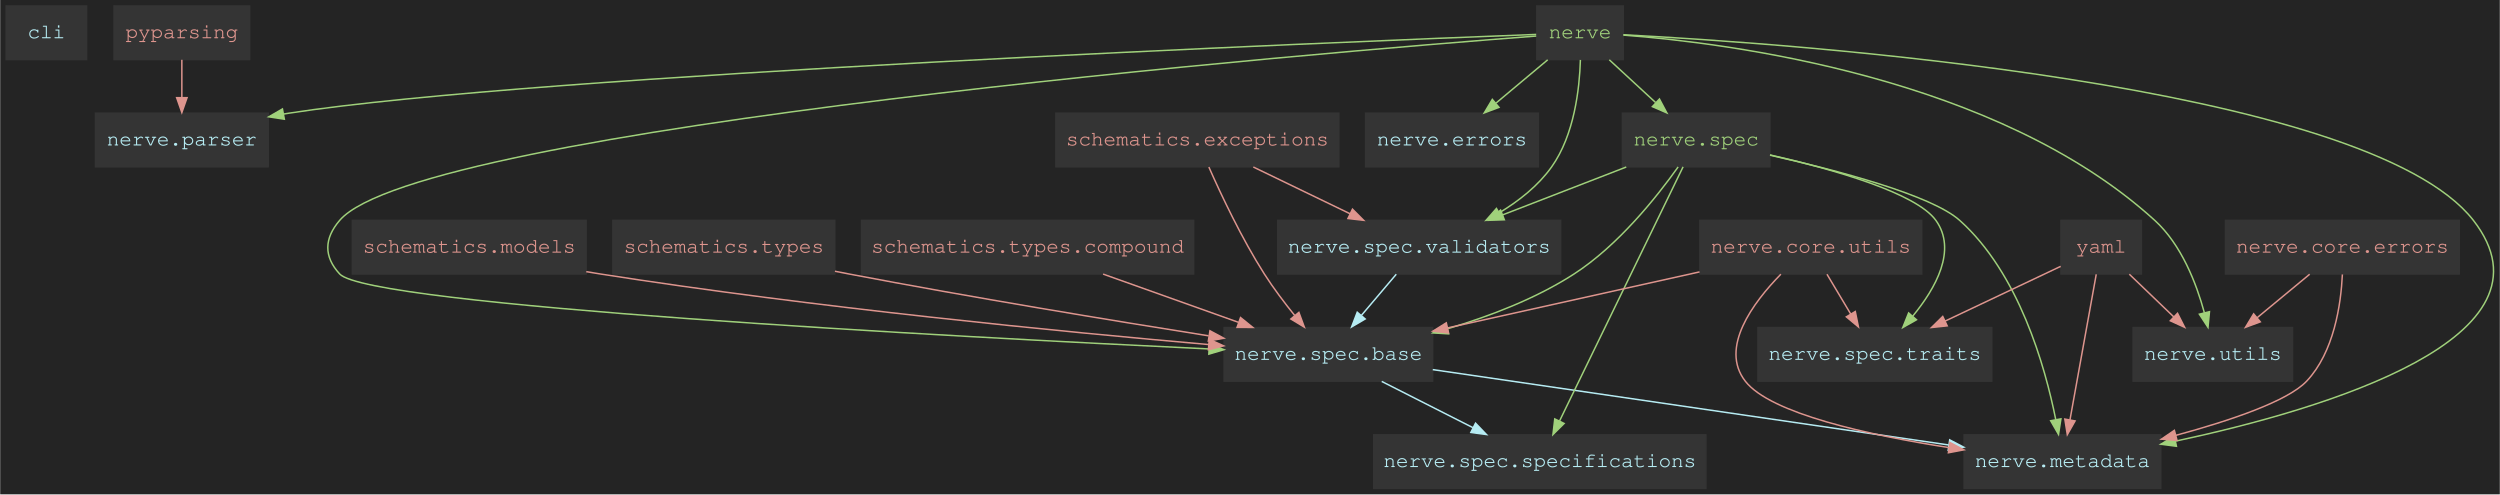
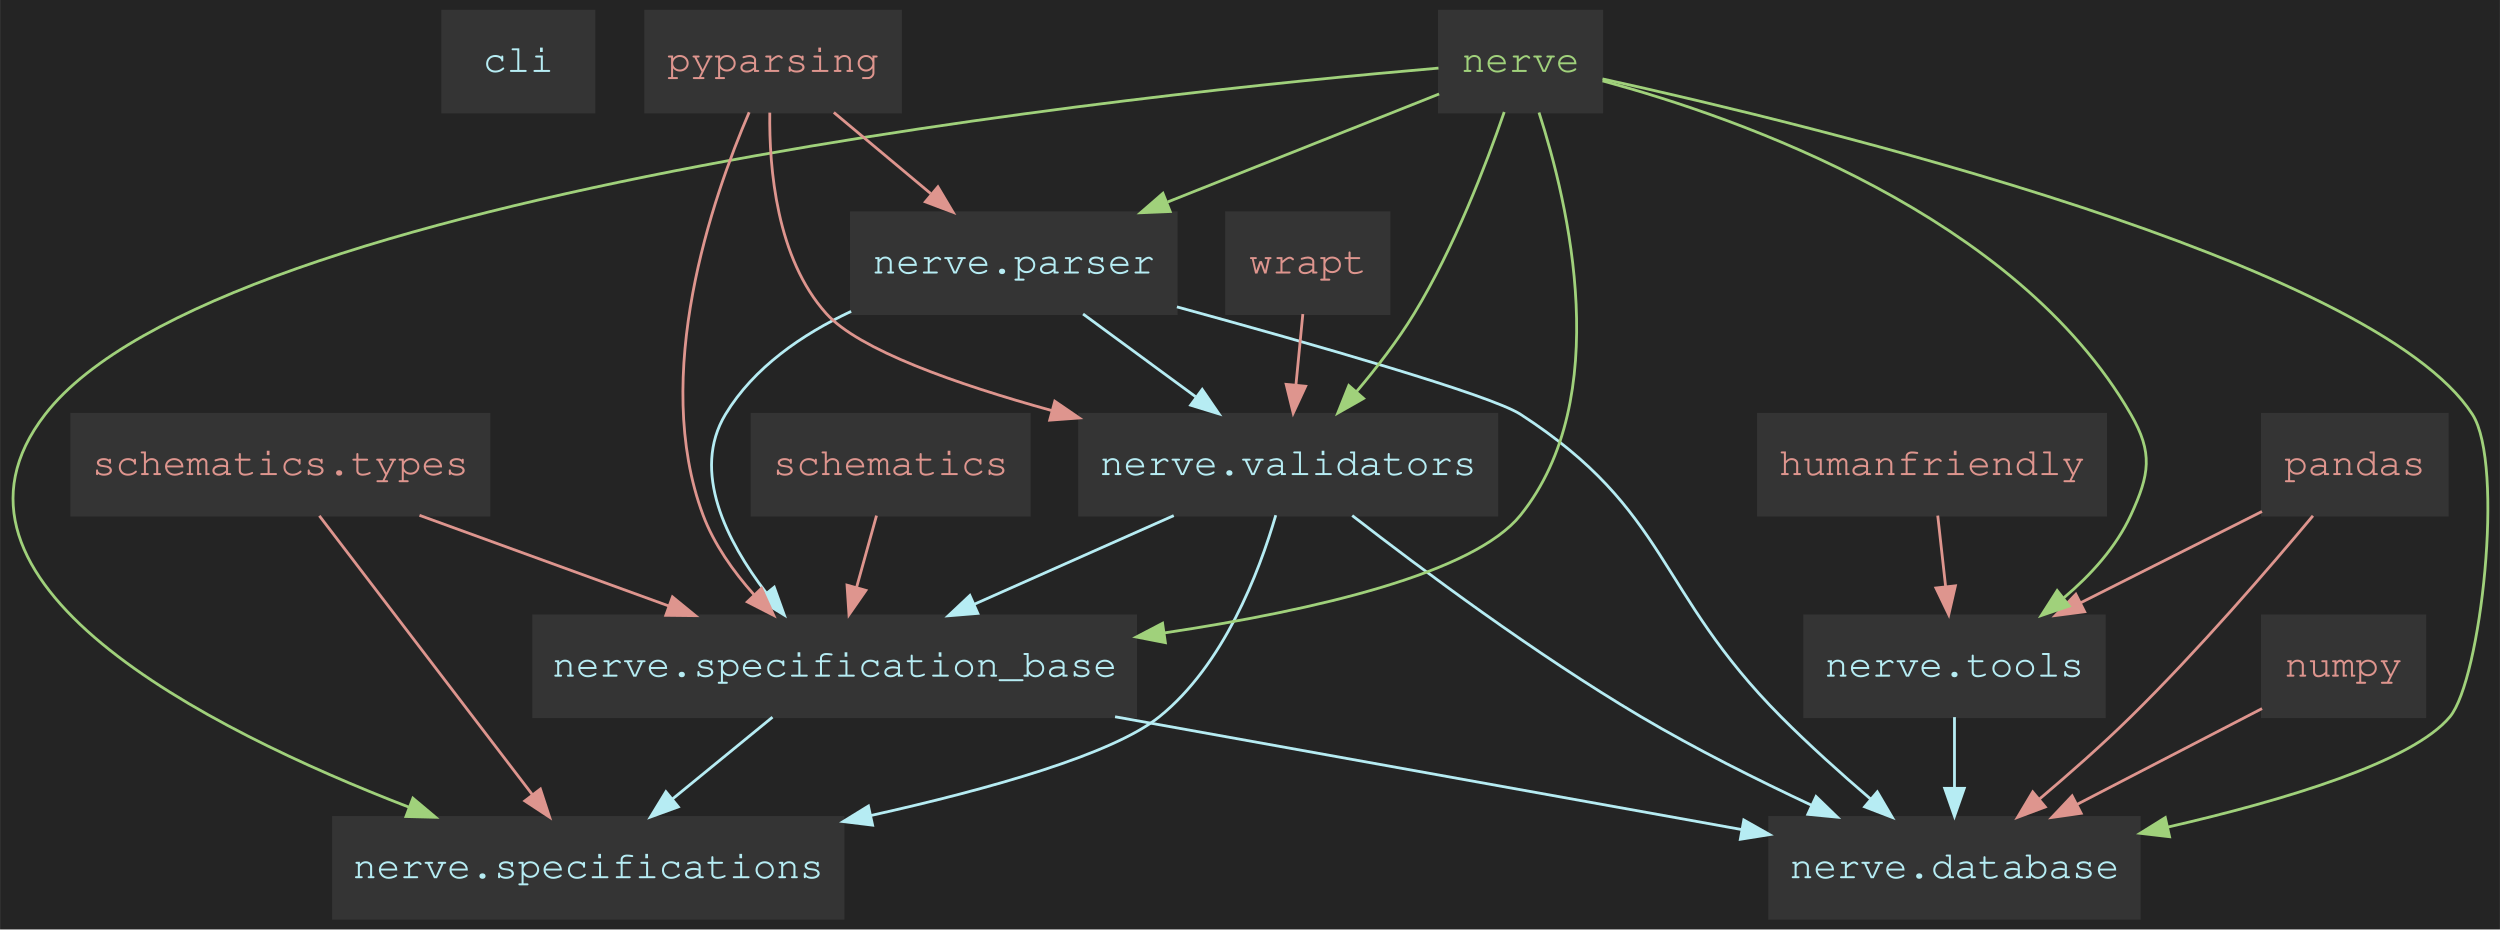
- <svg xmlns="http://www.w3.org/2000/svg" width="1679pt" height="332pt" viewBox="0.00 0.00 1678.74 332.00">
+ <svg xmlns="http://www.w3.org/2000/svg" width="893pt" height="332pt" viewBox="0.00 0.00 892.96 332.00">
  <g id="graph0" class="graph" transform="scale(1 1) rotate(0) translate(4 328)">
-     <polygon fill="#242424" stroke="transparent" points="-4,4 -4,-328 1674.743,-328 1674.743,4 -4,4" />
+     <polygon fill="#242424" stroke="transparent" points="-4,4 -4,-328 888.965,-328 888.965,4 -4,4" />
    <g id="node1" class="node">
-       <polygon fill="#343434" stroke="#343434" points="54,-324 0,-324 0,-288 54,-288 54,-324" />
-       <text text-anchor="middle" x="27" y="-302.3" font-family="Courier,monospace" font-size="14.00" fill="#b6ecf3">cli</text>
+       <polygon fill="#343434" stroke="#343434" points="208.118,-324 154.118,-324 154.118,-288 208.118,-288 208.118,-324" />
+       <text text-anchor="middle" x="181.118" y="-302.3" font-family="Courier,monospace" font-size="14.00" fill="#b6ecf3">cli</text>
    </g>
    <g id="node2" class="node">
-       <polygon fill="#343434" stroke="#343434" points="1029,-252 913,-252 913,-216 1029,-216 1029,-252" />
-       <text text-anchor="middle" x="971" y="-230.3" font-family="Courier,monospace" font-size="14.00" fill="#b6ecf3">nerve.errors</text>
+       <polygon fill="#343434" stroke="#343434" points="760.118,-36 628.118,-36 628.118,0 760.118,0 760.118,-36" />
+       <text text-anchor="middle" x="694.118" y="-14.3" font-family="Courier,monospace" font-size="14.00" fill="#b6ecf3">nerve.database</text>
    </g>
    <g id="node3" class="node">
-       <polygon fill="#343434" stroke="#343434" points="1447,-36 1315,-36 1315,0 1447,0 1447,-36" />
-       <text text-anchor="middle" x="1381" y="-14.3" font-family="Courier,monospace" font-size="14.00" fill="#b6ecf3">nerve.metadata</text>
+       <polygon fill="#343434" stroke="#343434" points="416.118,-252 300.118,-252 300.118,-216 416.118,-216 416.118,-252" />
+       <text text-anchor="middle" x="358.118" y="-230.3" font-family="Courier,monospace" font-size="14.00" fill="#b6ecf3">nerve.parser</text>
+     </g>
+     <g id="edge1" class="edge">
+       <path fill="none" stroke="#b6ecf3" d="M416.377,-218.383C465.175,-205.012 528.523,-186.865 539.118,-180 592.279,-145.556 587.454,-116.917 632.118,-72 642.144,-61.918 653.754,-51.506 664.198,-42.548" />
+       <polygon fill="#b6ecf3" stroke="#b6ecf3" points="666.546,-45.146 671.912,-36.01 662.02,-39.806 666.546,-45.146" />
    </g>
    <g id="node4" class="node">
-       <polygon fill="#343434" stroke="#343434" points="176,-252 60,-252 60,-216 176,-216 176,-252" />
-       <text text-anchor="middle" x="118" y="-230.3" font-family="Courier,monospace" font-size="14.00" fill="#b6ecf3">nerve.parser</text>
+       <polygon fill="#343434" stroke="#343434" points="401.618,-108 186.618,-108 186.618,-72 401.618,-72 401.618,-108" />
+       <text text-anchor="middle" x="294.118" y="-86.3" font-family="Courier,monospace" font-size="14.00" fill="#b6ecf3">nerve.specification_base</text>
+     </g>
+     <g id="edge2" class="edge">
+       <path fill="none" stroke="#b6ecf3" d="M300.005,-216.777C282.496,-208.569 265.254,-196.758 255.118,-180 242.814,-159.656 255.531,-134.733 269.637,-116.277" />
+       <polygon fill="#b6ecf3" stroke="#b6ecf3" points="272.536,-118.258 276.13,-108.291 267.106,-113.841 272.536,-118.258" />
+     </g>
+     <g id="node7" class="node">
+       <polygon fill="#343434" stroke="#343434" points="530.618,-180 381.618,-180 381.618,-144 530.618,-144 530.618,-180" />
+       <text text-anchor="middle" x="456.118" y="-158.3" font-family="Courier,monospace" font-size="14.00" fill="#b6ecf3">nerve.validators</text>
+     </g>
+     <g id="edge3" class="edge">
+       <path fill="none" stroke="#b6ecf3" d="M382.848,-215.831C395.034,-206.878 409.901,-195.956 423.05,-186.296" />
+       <polygon fill="#b6ecf3" stroke="#b6ecf3" points="425.41,-188.904 431.397,-180.163 421.266,-183.263 425.41,-188.904" />
+     </g>
+     <g id="edge4" class="edge">
+       <path fill="none" stroke="#b6ecf3" d="M394.281,-71.971C463.694,-59.476 554.685,-43.098 618.148,-31.675" />
+       <polygon fill="#b6ecf3" stroke="#b6ecf3" points="618.867,-35.102 628.089,-29.885 617.627,-28.212 618.867,-35.102" />
    </g>
    <g id="node5" class="node">
-       <polygon fill="#343434" stroke="#343434" points="958,-108 818,-108 818,-72 958,-72 958,-108" />
-       <text text-anchor="middle" x="888" y="-86.3" font-family="Courier,monospace" font-size="14.00" fill="#b6ecf3">nerve.spec.base</text>
+       <polygon fill="#343434" stroke="#343434" points="297.118,-36 115.118,-36 115.118,0 297.118,0 297.118,-36" />
+       <text text-anchor="middle" x="206.118" y="-14.3" font-family="Courier,monospace" font-size="14.00" fill="#b6ecf3">nerve.specifications</text>
    </g>
-     <g id="edge1" class="edge">
-       <path fill="none" stroke="#b6ecf3" d="M958.111,-79.761C1049.807,-66.369 1209.887,-42.99 1304.594,-29.159" />
-       <polygon fill="#b6ecf3" stroke="#b6ecf3" points="1305.29,-32.594 1314.679,-27.686 1304.278,-25.668 1305.29,-32.594" />
+     <g id="edge5" class="edge">
+       <path fill="none" stroke="#b6ecf3" d="M271.912,-71.831C261.073,-62.963 247.874,-52.164 236.151,-42.572" />
+       <polygon fill="#b6ecf3" stroke="#b6ecf3" points="238.273,-39.786 228.317,-36.163 233.841,-45.204 238.273,-39.786" />
    </g>
    <g id="node6" class="node">
-       <polygon fill="#343434" stroke="#343434" points="1141.5,-36 918.5,-36 918.5,0 1141.5,0 1141.5,-36" />
-       <text text-anchor="middle" x="1030" y="-14.3" font-family="Courier,monospace" font-size="14.00" fill="#b6ecf3">nerve.spec.specifications</text>
+       <polygon fill="#343434" stroke="#343434" points="747.618,-108 640.618,-108 640.618,-72 747.618,-72 747.618,-108" />
+       <text text-anchor="middle" x="694.118" y="-86.3" font-family="Courier,monospace" font-size="14.00" fill="#b6ecf3">nerve.tools</text>
    </g>
-     <g id="edge2" class="edge">
-       <path fill="none" stroke="#b6ecf3" d="M923.833,-71.831C942.416,-62.409 965.299,-50.806 985.057,-40.788" />
-       <polygon fill="#b6ecf3" stroke="#b6ecf3" points="986.843,-43.807 994.179,-36.163 983.677,-37.563 986.843,-43.807" />
+     <g id="edge6" class="edge">
+       <path fill="none" stroke="#b6ecf3" d="M694.118,-71.831C694.118,-64.131 694.118,-54.974 694.118,-46.417" />
+       <polygon fill="#b6ecf3" stroke="#b6ecf3" points="697.618,-46.413 694.118,-36.413 690.618,-46.413 697.618,-46.413" />
    </g>
-     <g id="node7" class="node">
-       <polygon fill="#343434" stroke="#343434" points="1333.5,-108 1176.5,-108 1176.5,-72 1333.5,-72 1333.5,-108" />
-       <text text-anchor="middle" x="1255" y="-86.3" font-family="Courier,monospace" font-size="14.00" fill="#b6ecf3">nerve.spec.traits</text>
+     <g id="edge7" class="edge">
+       <path fill="none" stroke="#b6ecf3" d="M478.996,-143.838C503.645,-124.712 544.418,-94.331 582.118,-72 601.431,-60.56 623.534,-49.505 642.973,-40.408" />
+       <polygon fill="#b6ecf3" stroke="#b6ecf3" points="644.669,-43.48 652.278,-36.107 641.732,-37.126 644.669,-43.48" />
+     </g>
+     <g id="edge8" class="edge">
+       <path fill="none" stroke="#b6ecf3" d="M415.239,-143.831C393.572,-134.202 366.782,-122.295 343.911,-112.13" />
+       <polygon fill="#b6ecf3" stroke="#b6ecf3" points="345.263,-108.901 334.704,-108.038 342.42,-115.298 345.263,-108.901" />
+     </g>
+     <g id="edge9" class="edge">
+       <path fill="none" stroke="#b6ecf3" d="M451.684,-143.966C445.707,-123.481 433.068,-90.503 410.118,-72 393.515,-58.613 349.817,-46.233 307.104,-36.714" />
+       <polygon fill="#b6ecf3" stroke="#b6ecf3" points="307.67,-33.255 297.154,-34.542 306.178,-40.094 307.67,-33.255" />
    </g>
    <g id="node8" class="node">
-       <polygon fill="#343434" stroke="#343434" points="1044,-180 854,-180 854,-144 1044,-144 1044,-180" />
-       <text text-anchor="middle" x="949" y="-158.3" font-family="Courier,monospace" font-size="14.00" fill="#b6ecf3">nerve.spec.validators</text>
+       <polygon fill="#343434" stroke="#343434" points="748.118,-180 624.118,-180 624.118,-144 748.118,-144 748.118,-180" />
+       <text text-anchor="middle" x="686.118" y="-158.3" font-family="Courier,monospace" font-size="14.00" fill="#de958e">humanfriendly</text>
    </g>
-     <g id="edge3" class="edge">
-       <path fill="none" stroke="#b6ecf3" d="M933.607,-143.831C926.51,-135.454 917.952,-125.353 910.176,-116.175" />
-       <polygon fill="#b6ecf3" stroke="#b6ecf3" points="912.735,-113.781 903.6,-108.413 907.394,-118.306 912.735,-113.781" />
+     <g id="edge10" class="edge">
+       <path fill="none" stroke="#de958e" d="M688.137,-143.831C688.993,-136.131 690.01,-126.974 690.961,-118.417" />
+       <polygon fill="#de958e" stroke="#de958e" points="694.447,-118.739 692.072,-108.413 687.489,-117.966 694.447,-118.739" />
    </g>
    <g id="node9" class="node">
-       <polygon fill="#343434" stroke="#343434" points="1535.5,-108 1428.5,-108 1428.5,-72 1535.5,-72 1535.5,-108" />
-       <text text-anchor="middle" x="1482" y="-86.3" font-family="Courier,monospace" font-size="14.00" fill="#b6ecf3">nerve.utils</text>
+       <polygon fill="#343434" stroke="#343434" points="862.118,-108 804.118,-108 804.118,-72 862.118,-72 862.118,-108" />
+       <text text-anchor="middle" x="833.118" y="-86.3" font-family="Courier,monospace" font-size="14.00" fill="#de958e">numpy</text>
+     </g>
+     <g id="edge11" class="edge">
+       <path fill="none" stroke="#de958e" d="M803.979,-74.906C784.824,-64.984 759.408,-51.819 737.847,-40.651" />
+       <polygon fill="#de958e" stroke="#de958e" points="739.362,-37.494 728.872,-36.002 736.142,-43.709 739.362,-37.494" />
    </g>
    <g id="node10" class="node">
-       <polygon fill="#343434" stroke="#343434" points="163.5,-324 72.5,-324 72.5,-288 163.5,-288 163.5,-324" />
-       <text text-anchor="middle" x="118" y="-302.3" font-family="Courier,monospace" font-size="14.00" fill="#de958e">pyparsing</text>
+       <polygon fill="#343434" stroke="#343434" points="870.118,-180 804.118,-180 804.118,-144 870.118,-144 870.118,-180" />
+       <text text-anchor="middle" x="837.118" y="-158.3" font-family="Courier,monospace" font-size="14.00" fill="#de958e">pandas</text>
    </g>
-     <g id="edge4" class="edge">
-       <path fill="none" stroke="#de958e" d="M118,-287.831C118,-280.131 118,-270.974 118,-262.417" />
-       <polygon fill="#de958e" stroke="#de958e" points="121.5,-262.413 118,-252.413 114.5,-262.413 121.5,-262.413" />
+     <g id="edge12" class="edge">
+       <path fill="none" stroke="#de958e" d="M822.165,-143.76C806.582,-125.101 781.131,-95.584 757.118,-72 746.881,-61.945 735.072,-51.54 724.465,-42.578" />
+       <polygon fill="#de958e" stroke="#de958e" points="726.552,-39.761 716.633,-36.037 722.064,-45.134 726.552,-39.761" />
+     </g>
+     <g id="edge13" class="edge">
+       <path fill="none" stroke="#de958e" d="M803.952,-145.301C784.69,-135.603 760.159,-123.251 739.168,-112.683" />
+       <polygon fill="#de958e" stroke="#de958e" points="740.617,-109.493 730.111,-108.122 737.469,-115.745 740.617,-109.493" />
    </g>
    <g id="node11" class="node">
-       <polygon fill="#343434" stroke="#343434" points="1086,-324 1028,-324 1028,-288 1086,-288 1086,-324" />
-       <text text-anchor="middle" x="1057" y="-302.3" font-family="Courier,monospace" font-size="14.00" fill="#a0d17b">nerve</text>
+       <polygon fill="#343434" stroke="#343434" points="568.118,-324 510.118,-324 510.118,-288 568.118,-288 568.118,-324" />
+       <text text-anchor="middle" x="539.118" y="-302.3" font-family="Courier,monospace" font-size="14.00" fill="#a0d17b">nerve</text>
    </g>
-     <g id="edge5" class="edge">
-       <path fill="none" stroke="#a0d17b" d="M1035.299,-287.831C1024.808,-279.048 1012.054,-268.371 1000.681,-258.849" />
-       <polygon fill="#a0d17b" stroke="#a0d17b" points="1002.609,-255.899 992.694,-252.163 998.115,-261.266 1002.609,-255.899" />
+     <g id="edge14" class="edge">
+       <path fill="none" stroke="#a0d17b" d="M568.387,-299.816C644.268,-283.108 843.891,-234.623 879.118,-180 890.743,-161.975 882.077,-85.207 871.118,-72 857.728,-55.864 811.973,-42.143 770.34,-32.57" />
+       <polygon fill="#a0d17b" stroke="#a0d17b" points="770.949,-29.12 760.426,-30.349 769.419,-35.951 770.949,-29.12" />
    </g>
-     <g id="edge6" class="edge">
-       <path fill="none" stroke="#a0d17b" d="M1086.119,-304.653C1196.35,-298.878 1585.422,-272.15 1657,-180 1718.105,-101.334 1558.264,-53.399 1456.971,-31.733" />
-       <polygon fill="#a0d17b" stroke="#a0d17b" points="1457.562,-28.281 1447.057,-29.655 1456.127,-35.132 1457.562,-28.281" />
+     <g id="edge15" class="edge">
+       <path fill="none" stroke="#a0d17b" d="M510.038,-294.432C483.956,-284.057 444.987,-268.556 413.048,-255.851" />
+       <polygon fill="#a0d17b" stroke="#a0d17b" points="413.969,-252.45 403.384,-252.006 411.382,-258.954 413.969,-252.45" />
    </g>
-     <g id="edge7" class="edge">
-       <path fill="none" stroke="#a0d17b" d="M1027.571,-304.891C895.527,-299.804 356.922,-277.841 190,-252 188.747,-251.806 187.483,-251.6 186.212,-251.384" />
-       <polygon fill="#a0d17b" stroke="#a0d17b" points="186.84,-247.941 176.367,-249.54 185.552,-254.821 186.84,-247.941" />
+     <g id="edge16" class="edge">
+       <path fill="none" stroke="#a0d17b" d="M545.71,-287.813C556.292,-255.078 572.68,-185.764 539.118,-144 522.52,-123.344 466.352,-110.125 411.979,-101.939" />
+       <polygon fill="#a0d17b" stroke="#a0d17b" points="412.256,-98.443 401.857,-100.468 411.25,-105.37 412.256,-98.443" />
    </g>
-     <g id="edge8" class="edge">
-       <path fill="none" stroke="#a0d17b" d="M1027.581,-303.797C885.826,-292.891 277.849,-242.686 224,-180 213.574,-167.863 213.155,-155.763 224,-144 243.541,-122.805 635.497,-101.866 807.852,-93.643" />
-       <polygon fill="#a0d17b" stroke="#a0d17b" points="808.063,-97.137 817.886,-93.167 807.731,-90.145 808.063,-97.137" />
+     <g id="edge17" class="edge">
+       <path fill="none" stroke="#a0d17b" d="M509.805,-303.676C408.281,-294.959 74.483,-260.502 12.118,-180 -34.045,-120.411 69.105,-67.847 141.964,-39.713" />
+       <polygon fill="#a0d17b" stroke="#a0d17b" points="143.465,-42.887 151.578,-36.073 140.987,-36.34 143.465,-42.887" />
    </g>
-     <g id="edge9" class="edge">
-       <path fill="none" stroke="#a0d17b" d="M1057.271,-287.762C1056.685,-268.292 1053.148,-237.365 1038,-216 1028.996,-203.301 1015.976,-193.035 1002.662,-185.001" />
-       <polygon fill="#a0d17b" stroke="#a0d17b" points="1004.335,-181.926 993.909,-180.041 1000.884,-188.016 1004.335,-181.926" />
+     <g id="edge18" class="edge">
+       <path fill="none" stroke="#a0d17b" d="M568.397,-299.12C617.729,-285.768 716.044,-251.182 757.118,-180 765.115,-166.142 763.804,-158.536 757.118,-144 751.851,-132.548 742.825,-122.616 733.224,-114.503" />
+       <polygon fill="#a0d17b" stroke="#a0d17b" points="735.122,-111.543 725.094,-108.122 730.8,-117.05 735.122,-111.543" />
    </g>
-     <g id="edge10" class="edge">
-       <path fill="none" stroke="#a0d17b" d="M1086.179,-304.424C1156.475,-299.126 1337.198,-276.355 1443,-180 1460.905,-163.694 1470.952,-137.731 1476.346,-117.872" />
-       <polygon fill="#a0d17b" stroke="#a0d17b" points="1479.753,-118.675 1478.76,-108.127 1472.958,-116.992 1479.753,-118.675" />
+     <g id="edge19" class="edge">
+       <path fill="none" stroke="#a0d17b" d="M533.292,-287.999C526.833,-269.273 515.413,-239.465 501.118,-216 495.249,-206.364 487.75,-196.646 480.563,-188.16" />
+       <polygon fill="#a0d17b" stroke="#a0d17b" points="483.044,-185.68 473.833,-180.446 477.77,-190.282 483.044,-185.68" />
    </g>
    <g id="node12" class="node">
-       <polygon fill="#343434" stroke="#343434" points="1184.5,-252 1085.5,-252 1085.5,-216 1184.5,-216 1184.5,-252" />
-       <text text-anchor="middle" x="1135" y="-230.3" font-family="Courier,monospace" font-size="14.00" fill="#a0d17b">nerve.spec</text>
+       <polygon fill="#343434" stroke="#343434" points="317.618,-324 226.618,-324 226.618,-288 317.618,-288 317.618,-324" />
+       <text text-anchor="middle" x="272.118" y="-302.3" font-family="Courier,monospace" font-size="14.00" fill="#de958e">pyparsing</text>
    </g>
-     <g id="edge11" class="edge">
-       <path fill="none" stroke="#a0d17b" d="M1076.683,-287.831C1086.105,-279.134 1097.54,-268.578 1107.78,-259.127" />
-       <polygon fill="#a0d17b" stroke="#a0d17b" points="1110.35,-261.517 1115.324,-252.163 1105.602,-256.374 1110.35,-261.517" />
+     <g id="edge20" class="edge">
+       <path fill="none" stroke="#de958e" d="M293.82,-287.831C304.31,-279.048 317.064,-268.371 328.438,-258.849" />
+       <polygon fill="#de958e" stroke="#de958e" points="331.003,-261.266 336.424,-252.163 326.51,-255.899 331.003,-261.266" />
    </g>
-     <g id="edge12" class="edge">
-       <path fill="none" stroke="#a0d17b" d="M1184.643,-223.761C1230.099,-213.531 1293.09,-196.929 1312,-180 1351.698,-144.461 1369.324,-82.221 1376.532,-46.112" />
-       <polygon fill="#a0d17b" stroke="#a0d17b" points="1379.982,-46.705 1378.373,-36.233 1373.1,-45.423 1379.982,-46.705" />
+     <g id="edge21" class="edge">
+       <path fill="none" stroke="#de958e" d="M263.584,-287.9C250.403,-257.308 228.466,-193.84 247.118,-144 251.014,-133.591 257.922,-123.865 265.264,-115.615" />
+       <polygon fill="#de958e" stroke="#de958e" points="267.983,-117.836 272.351,-108.183 262.917,-113.005 267.983,-117.836" />
    </g>
-     <g id="edge13" class="edge">
-       <path fill="none" stroke="#a0d17b" d="M1122.906,-215.881C1108.505,-195.629 1082.641,-163.17 1053,-144 1027.417,-127.454 996.312,-115.556 968.035,-107.214" />
-       <polygon fill="#a0d17b" stroke="#a0d17b" points="968.74,-103.776 958.164,-104.41 966.827,-110.51 968.74,-103.776" />
-     </g>
-     <g id="edge14" class="edge">
-       <path fill="none" stroke="#a0d17b" d="M1126.228,-215.956C1107.815,-178.076 1065.04,-90.082 1043.258,-45.274" />
-       <polygon fill="#a0d17b" stroke="#a0d17b" points="1046.34,-43.609 1038.821,-36.145 1040.045,-46.669 1046.34,-43.609" />
-     </g>
-     <g id="edge15" class="edge">
-       <path fill="none" stroke="#a0d17b" d="M1184.586,-223.984C1226.813,-214.329 1282.701,-198.488 1296,-180 1310.3,-160.12 1295.94,-134.457 1280.416,-115.624" />
-       <polygon fill="#a0d17b" stroke="#a0d17b" points="1282.983,-113.243 1273.772,-108.008 1277.708,-117.844 1282.983,-113.243" />
-     </g>
-     <g id="edge16" class="edge">
-       <path fill="none" stroke="#a0d17b" d="M1088.064,-215.831C1062.856,-206.073 1031.607,-193.977 1005.121,-183.724" />
-       <polygon fill="#a0d17b" stroke="#a0d17b" points="1006.187,-180.384 995.598,-180.038 1003.66,-186.912 1006.187,-180.384" />
+     <g id="edge22" class="edge">
+       <path fill="none" stroke="#de958e" d="M270.948,-287.767C270.682,-267.716 273.415,-235.731 291.118,-216 302.71,-203.081 337.268,-190.857 371.781,-181.317" />
+       <polygon fill="#de958e" stroke="#de958e" points="372.75,-184.68 381.495,-178.699 370.929,-177.921 372.75,-184.68" />
    </g>
    <g id="node13" class="node">
-       <polygon fill="#343434" stroke="#343434" points="1434,-180 1380,-180 1380,-144 1434,-144 1434,-180" />
-       <text text-anchor="middle" x="1407" y="-158.3" font-family="Courier,monospace" font-size="14.00" fill="#de958e">yaml</text>
+       <polygon fill="#343434" stroke="#343434" points="363.618,-180 264.618,-180 264.618,-144 363.618,-144 363.618,-180" />
+       <text text-anchor="middle" x="314.118" y="-158.3" font-family="Courier,monospace" font-size="14.00" fill="#de958e">schematics</text>
    </g>
-     <g id="edge17" class="edge">
-       <path fill="none" stroke="#de958e" d="M1403.707,-143.762C1399.253,-119.093 1391.266,-74.86 1386.051,-45.973" />
-       <polygon fill="#de958e" stroke="#de958e" points="1389.487,-45.309 1384.266,-36.09 1382.599,-46.552 1389.487,-45.309" />
-     </g>
-     <g id="edge18" class="edge">
-       <path fill="none" stroke="#de958e" d="M1379.825,-149.128C1358.303,-138.933 1327.72,-124.447 1302.214,-112.365" />
-       <polygon fill="#de958e" stroke="#de958e" points="1303.608,-109.152 1293.072,-108.034 1300.612,-115.478 1303.608,-109.152" />
-     </g>
-     <g id="edge19" class="edge">
-       <path fill="none" stroke="#de958e" d="M1425.926,-143.831C1434.986,-135.134 1445.981,-124.578 1455.826,-115.126" />
-       <polygon fill="#de958e" stroke="#de958e" points="1458.29,-117.613 1463.08,-108.163 1453.443,-112.563 1458.29,-117.613" />
+     <g id="edge23" class="edge">
+       <path fill="none" stroke="#de958e" d="M309.072,-143.831C306.909,-136.046 304.333,-126.773 301.933,-118.135" />
+       <polygon fill="#de958e" stroke="#de958e" points="305.282,-117.112 299.233,-108.413 298.537,-118.985 305.282,-117.112" />
    </g>
    <g id="node14" class="node">
-       <polygon fill="#343434" stroke="#343434" points="1286.5,-180 1137.5,-180 1137.5,-144 1286.5,-144 1286.5,-180" />
-       <text text-anchor="middle" x="1212" y="-158.3" font-family="Courier,monospace" font-size="14.00" fill="#de958e">nerve.core.utils</text>
+       <polygon fill="#343434" stroke="#343434" points="170.618,-180 21.618,-180 21.618,-144 170.618,-144 170.618,-180" />
+       <text text-anchor="middle" x="96.118" y="-158.3" font-family="Courier,monospace" font-size="14.00" fill="#de958e">schematics.types</text>
    </g>
-     <g id="edge20" class="edge">
-       <path fill="none" stroke="#de958e" d="M1191.906,-143.855C1173.189,-124.743 1150.59,-94.374 1168,-72 1184.955,-50.211 1250.827,-35.798 1304.882,-27.386" />
-       <polygon fill="#de958e" stroke="#de958e" points="1305.458,-30.839 1314.823,-25.885 1304.413,-23.918 1305.458,-30.839" />
+     <g id="edge24" class="edge">
+       <path fill="none" stroke="#de958e" d="M145.827,-143.924C172.894,-134.082 206.562,-121.839 234.973,-111.507" />
+       <polygon fill="#de958e" stroke="#de958e" points="236.188,-114.79 244.39,-108.083 233.796,-108.211 236.188,-114.79" />
    </g>
-     <g id="edge21" class="edge">
-       <path fill="none" stroke="#de958e" d="M1137.261,-145.391C1086.609,-134.135 1019.735,-119.275 968.007,-107.779" />
-       <polygon fill="#de958e" stroke="#de958e" points="968.724,-104.353 958.203,-105.601 967.206,-111.187 968.724,-104.353" />
-     </g>
-     <g id="edge22" class="edge">
-       <path fill="none" stroke="#de958e" d="M1222.851,-143.831C1227.702,-135.708 1233.522,-125.964 1238.868,-117.012" />
-       <polygon fill="#de958e" stroke="#de958e" points="1241.881,-118.793 1244.003,-108.413 1235.871,-115.204 1241.881,-118.793" />
+     <g id="edge25" class="edge">
+       <path fill="none" stroke="#de958e" d="M110.05,-143.762C129.308,-118.552 164.173,-72.91 186.185,-44.095" />
+       <polygon fill="#de958e" stroke="#de958e" points="189.011,-46.161 192.3,-36.09 183.448,-41.912 189.011,-46.161" />
    </g>
    <g id="node15" class="node">
-       <polygon fill="#343434" stroke="#343434" points="1647.5,-180 1490.5,-180 1490.5,-144 1647.5,-144 1647.5,-180" />
-       <text text-anchor="middle" x="1569" y="-158.3" font-family="Courier,monospace" font-size="14.00" fill="#de958e">nerve.core.errors</text>
-     </g>
-     <g id="edge23" class="edge">
-       <path fill="none" stroke="#de958e" d="M1569.02,-143.688C1568.049,-123.567 1563.428,-91.519 1545,-72 1532.296,-58.544 1493.699,-45.507 1457.14,-35.614" />
-       <polygon fill="#de958e" stroke="#de958e" points="1457.97,-32.214 1447.408,-33.04 1456.18,-38.981 1457.97,-32.214" />
-     </g>
-     <g id="edge24" class="edge">
-       <path fill="none" stroke="#de958e" d="M1547.046,-143.831C1536.331,-134.963 1523.281,-124.164 1511.691,-114.572" />
-       <polygon fill="#de958e" stroke="#de958e" points="1513.882,-111.842 1503.947,-108.163 1509.419,-117.235 1513.882,-111.842" />
-     </g>
-     <g id="node16" class="node">
-       <polygon fill="#343434" stroke="#343434" points="895,-252 705,-252 705,-216 895,-216 895,-252" />
-       <text text-anchor="middle" x="800" y="-230.3" font-family="Courier,monospace" font-size="14.00" fill="#de958e">schematics.exceptions</text>
-     </g>
-     <g id="edge25" class="edge">
-       <path fill="none" stroke="#de958e" d="M807.74,-215.811C815.971,-197.193 829.868,-167.708 845,-144 851.059,-134.507 858.463,-124.708 865.409,-116.105" />
-       <polygon fill="#de958e" stroke="#de958e" points="868.206,-118.215 871.869,-108.274 862.806,-113.761 868.206,-118.215" />
+       <polygon fill="#343434" stroke="#343434" points="492.118,-252 434.118,-252 434.118,-216 492.118,-216 492.118,-252" />
+       <text text-anchor="middle" x="463.118" y="-230.3" font-family="Courier,monospace" font-size="14.00" fill="#de958e">wrapt</text>
    </g>
    <g id="edge26" class="edge">
-       <path fill="none" stroke="#de958e" d="M837.599,-215.831C857.35,-206.287 881.73,-194.506 902.642,-184.401" />
-       <polygon fill="#de958e" stroke="#de958e" points="904.19,-187.54 911.671,-180.038 901.145,-181.238 904.19,-187.54" />
-     </g>
-     <g id="node17" class="node">
-       <polygon fill="#343434" stroke="#343434" points="389.5,-180 232.5,-180 232.5,-144 389.5,-144 389.5,-180" />
-       <text text-anchor="middle" x="311" y="-158.3" font-family="Courier,monospace" font-size="14.00" fill="#de958e">schematics.models</text>
-     </g>
-     <g id="edge27" class="edge">
-       <path fill="none" stroke="#de958e" d="M389.617,-145.547C392.782,-145.003 395.919,-144.484 399,-144 542.223,-121.493 710.503,-105.092 807.643,-96.595" />
-       <polygon fill="#de958e" stroke="#de958e" points="808.026,-100.075 817.685,-95.722 807.42,-93.101 808.026,-100.075" />
-     </g>
-     <g id="node18" class="node">
-       <polygon fill="#343434" stroke="#343434" points="556.5,-180 407.5,-180 407.5,-144 556.5,-144 556.5,-180" />
-       <text text-anchor="middle" x="482" y="-158.3" font-family="Courier,monospace" font-size="14.00" fill="#de958e">schematics.types</text>
-     </g>
-     <g id="edge28" class="edge">
-       <path fill="none" stroke="#de958e" d="M556.62,-145.828C559.787,-145.199 562.923,-144.587 566,-144 648.051,-128.337 742.338,-112.813 807.585,-102.458" />
-       <polygon fill="#de958e" stroke="#de958e" points="808.471,-105.861 817.801,-100.841 807.377,-98.947 808.471,-105.861" />
-     </g>
-     <g id="node19" class="node">
-       <polygon fill="#343434" stroke="#343434" points="797.5,-180 574.5,-180 574.5,-144 797.5,-144 797.5,-180" />
-       <text text-anchor="middle" x="686" y="-158.3" font-family="Courier,monospace" font-size="14.00" fill="#de958e">schematics.types.compound</text>
-     </g>
-     <g id="edge29" class="edge">
-       <path fill="none" stroke="#de958e" d="M736.712,-143.924C764.327,-134.082 798.675,-121.839 827.66,-111.507" />
-       <polygon fill="#de958e" stroke="#de958e" points="829.022,-114.737 837.267,-108.083 826.672,-108.144 829.022,-114.737" />
+       <path fill="none" stroke="#de958e" d="M461.352,-215.831C460.603,-208.131 459.713,-198.974 458.881,-190.417" />
+       <polygon fill="#de958e" stroke="#de958e" points="462.36,-190.028 457.909,-180.413 455.393,-190.705 462.36,-190.028" />
    </g>
  </g>
</svg>
